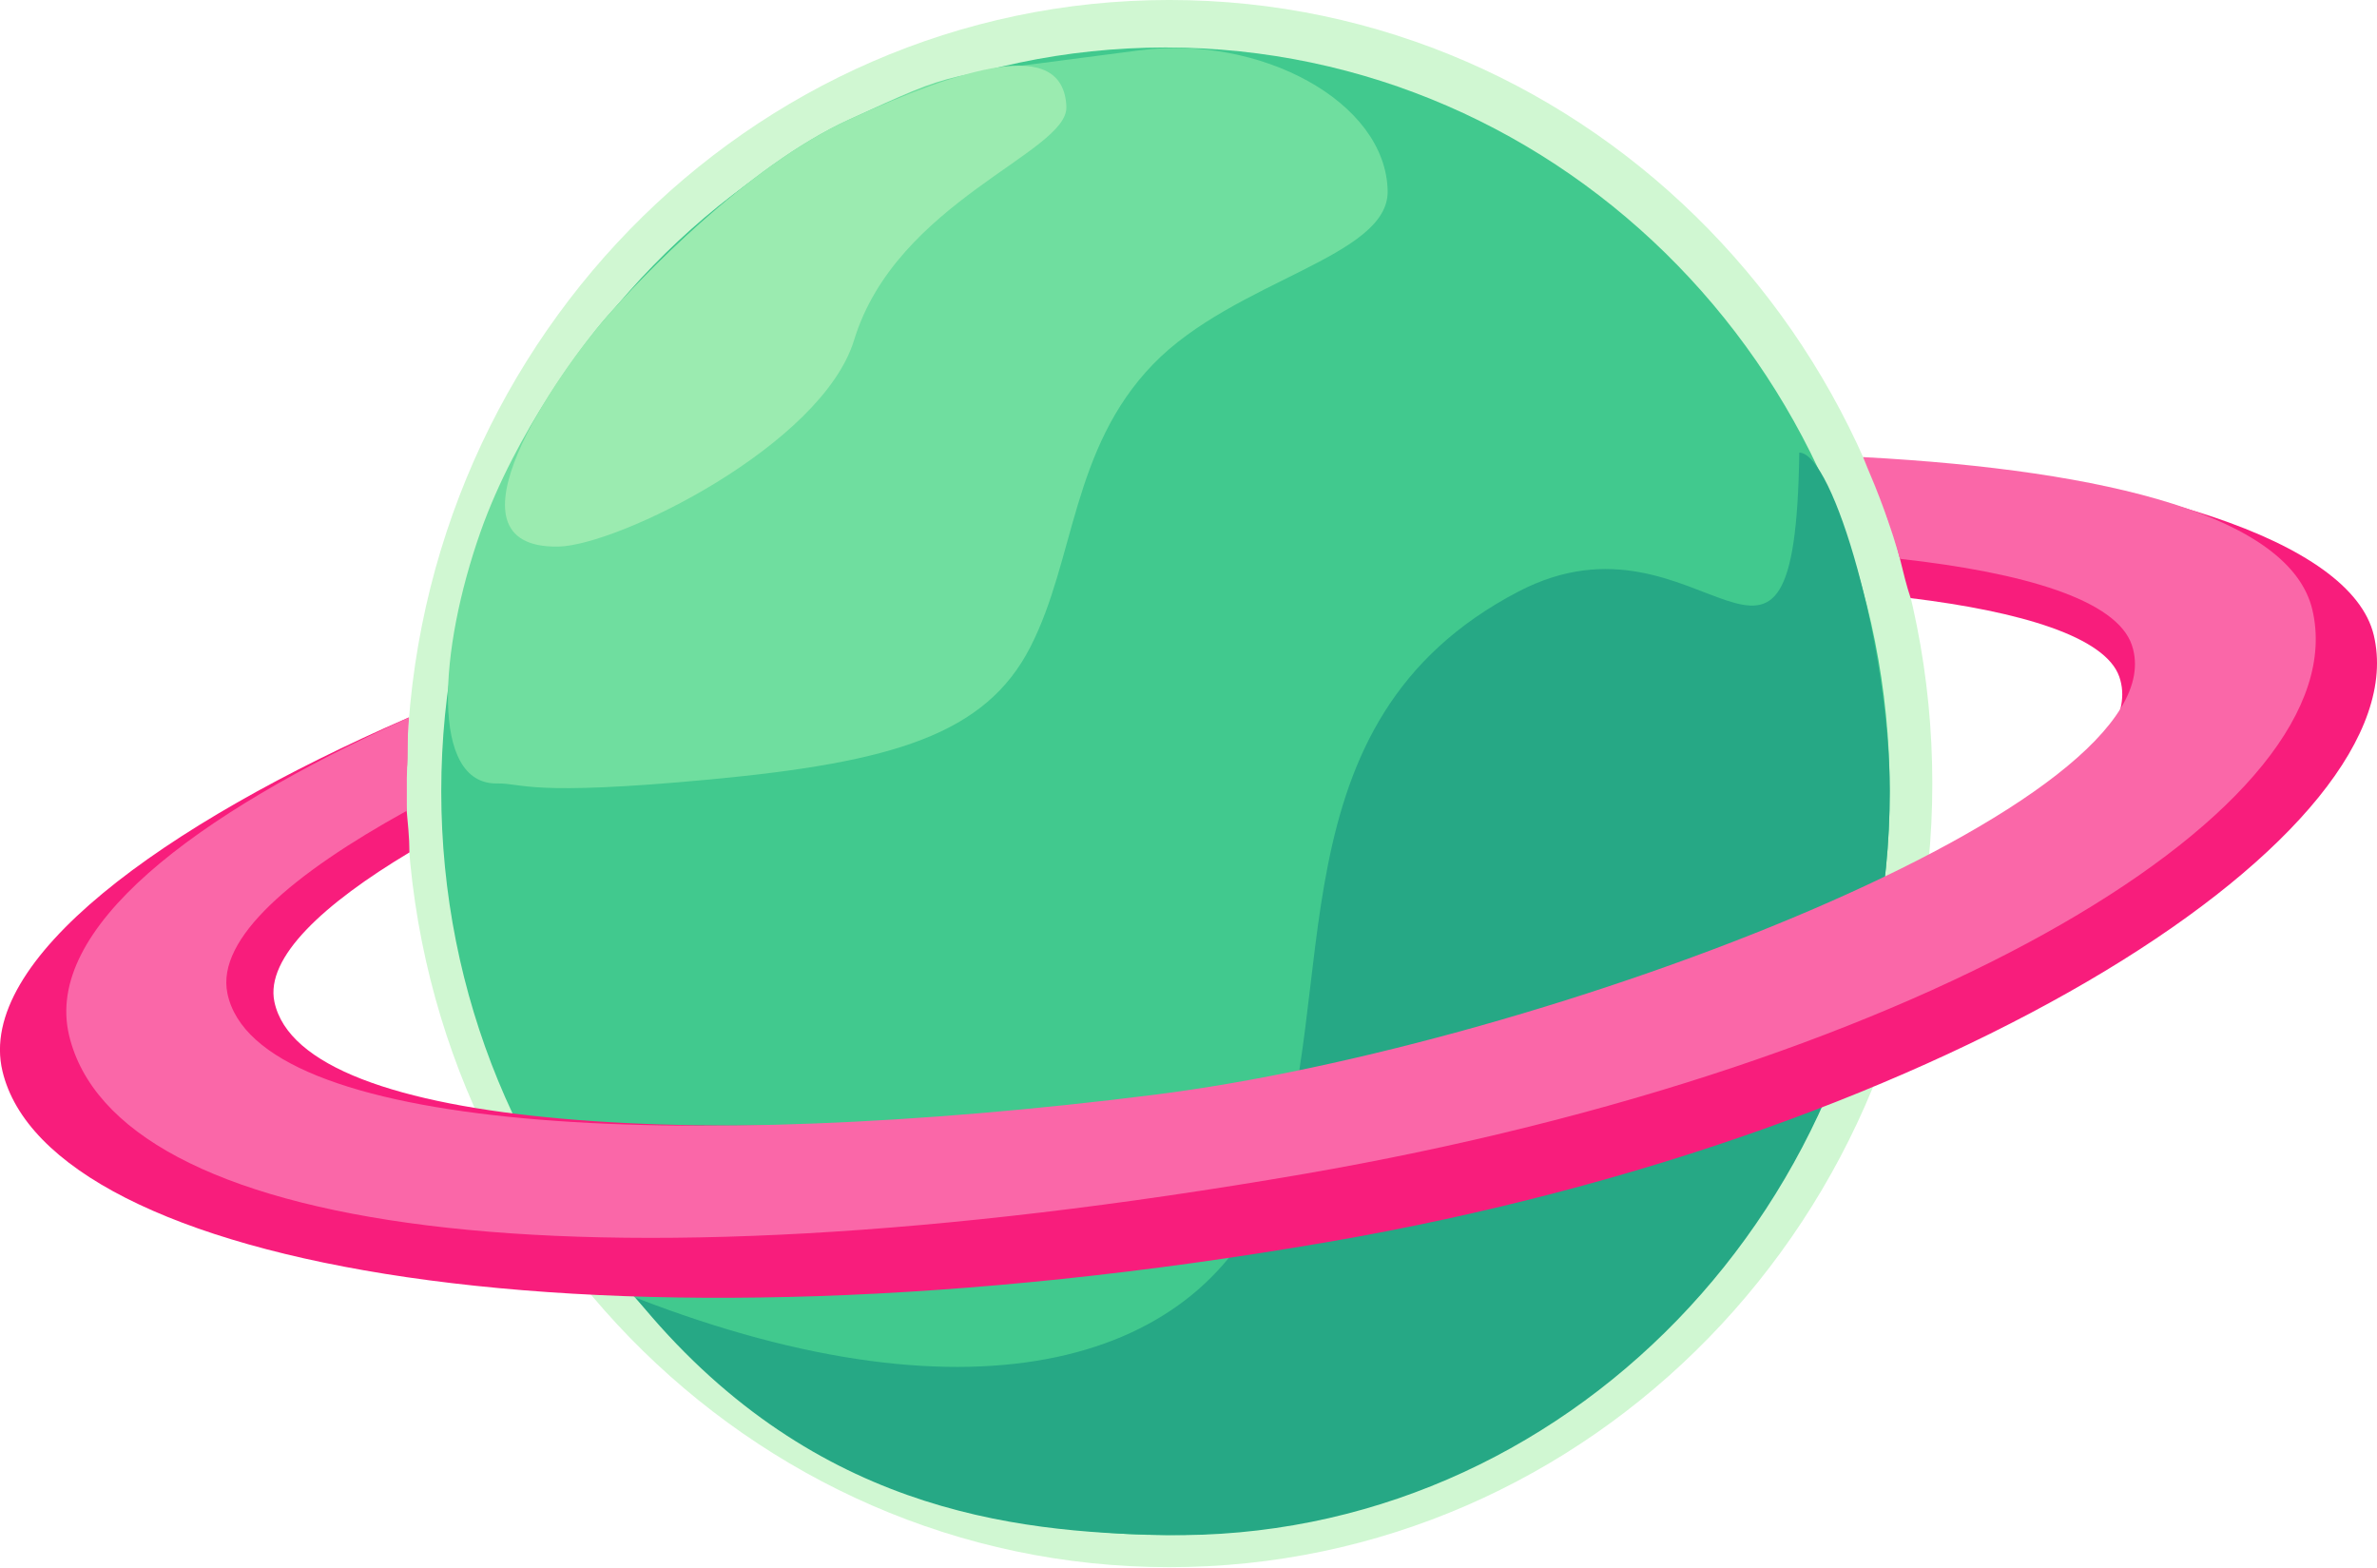
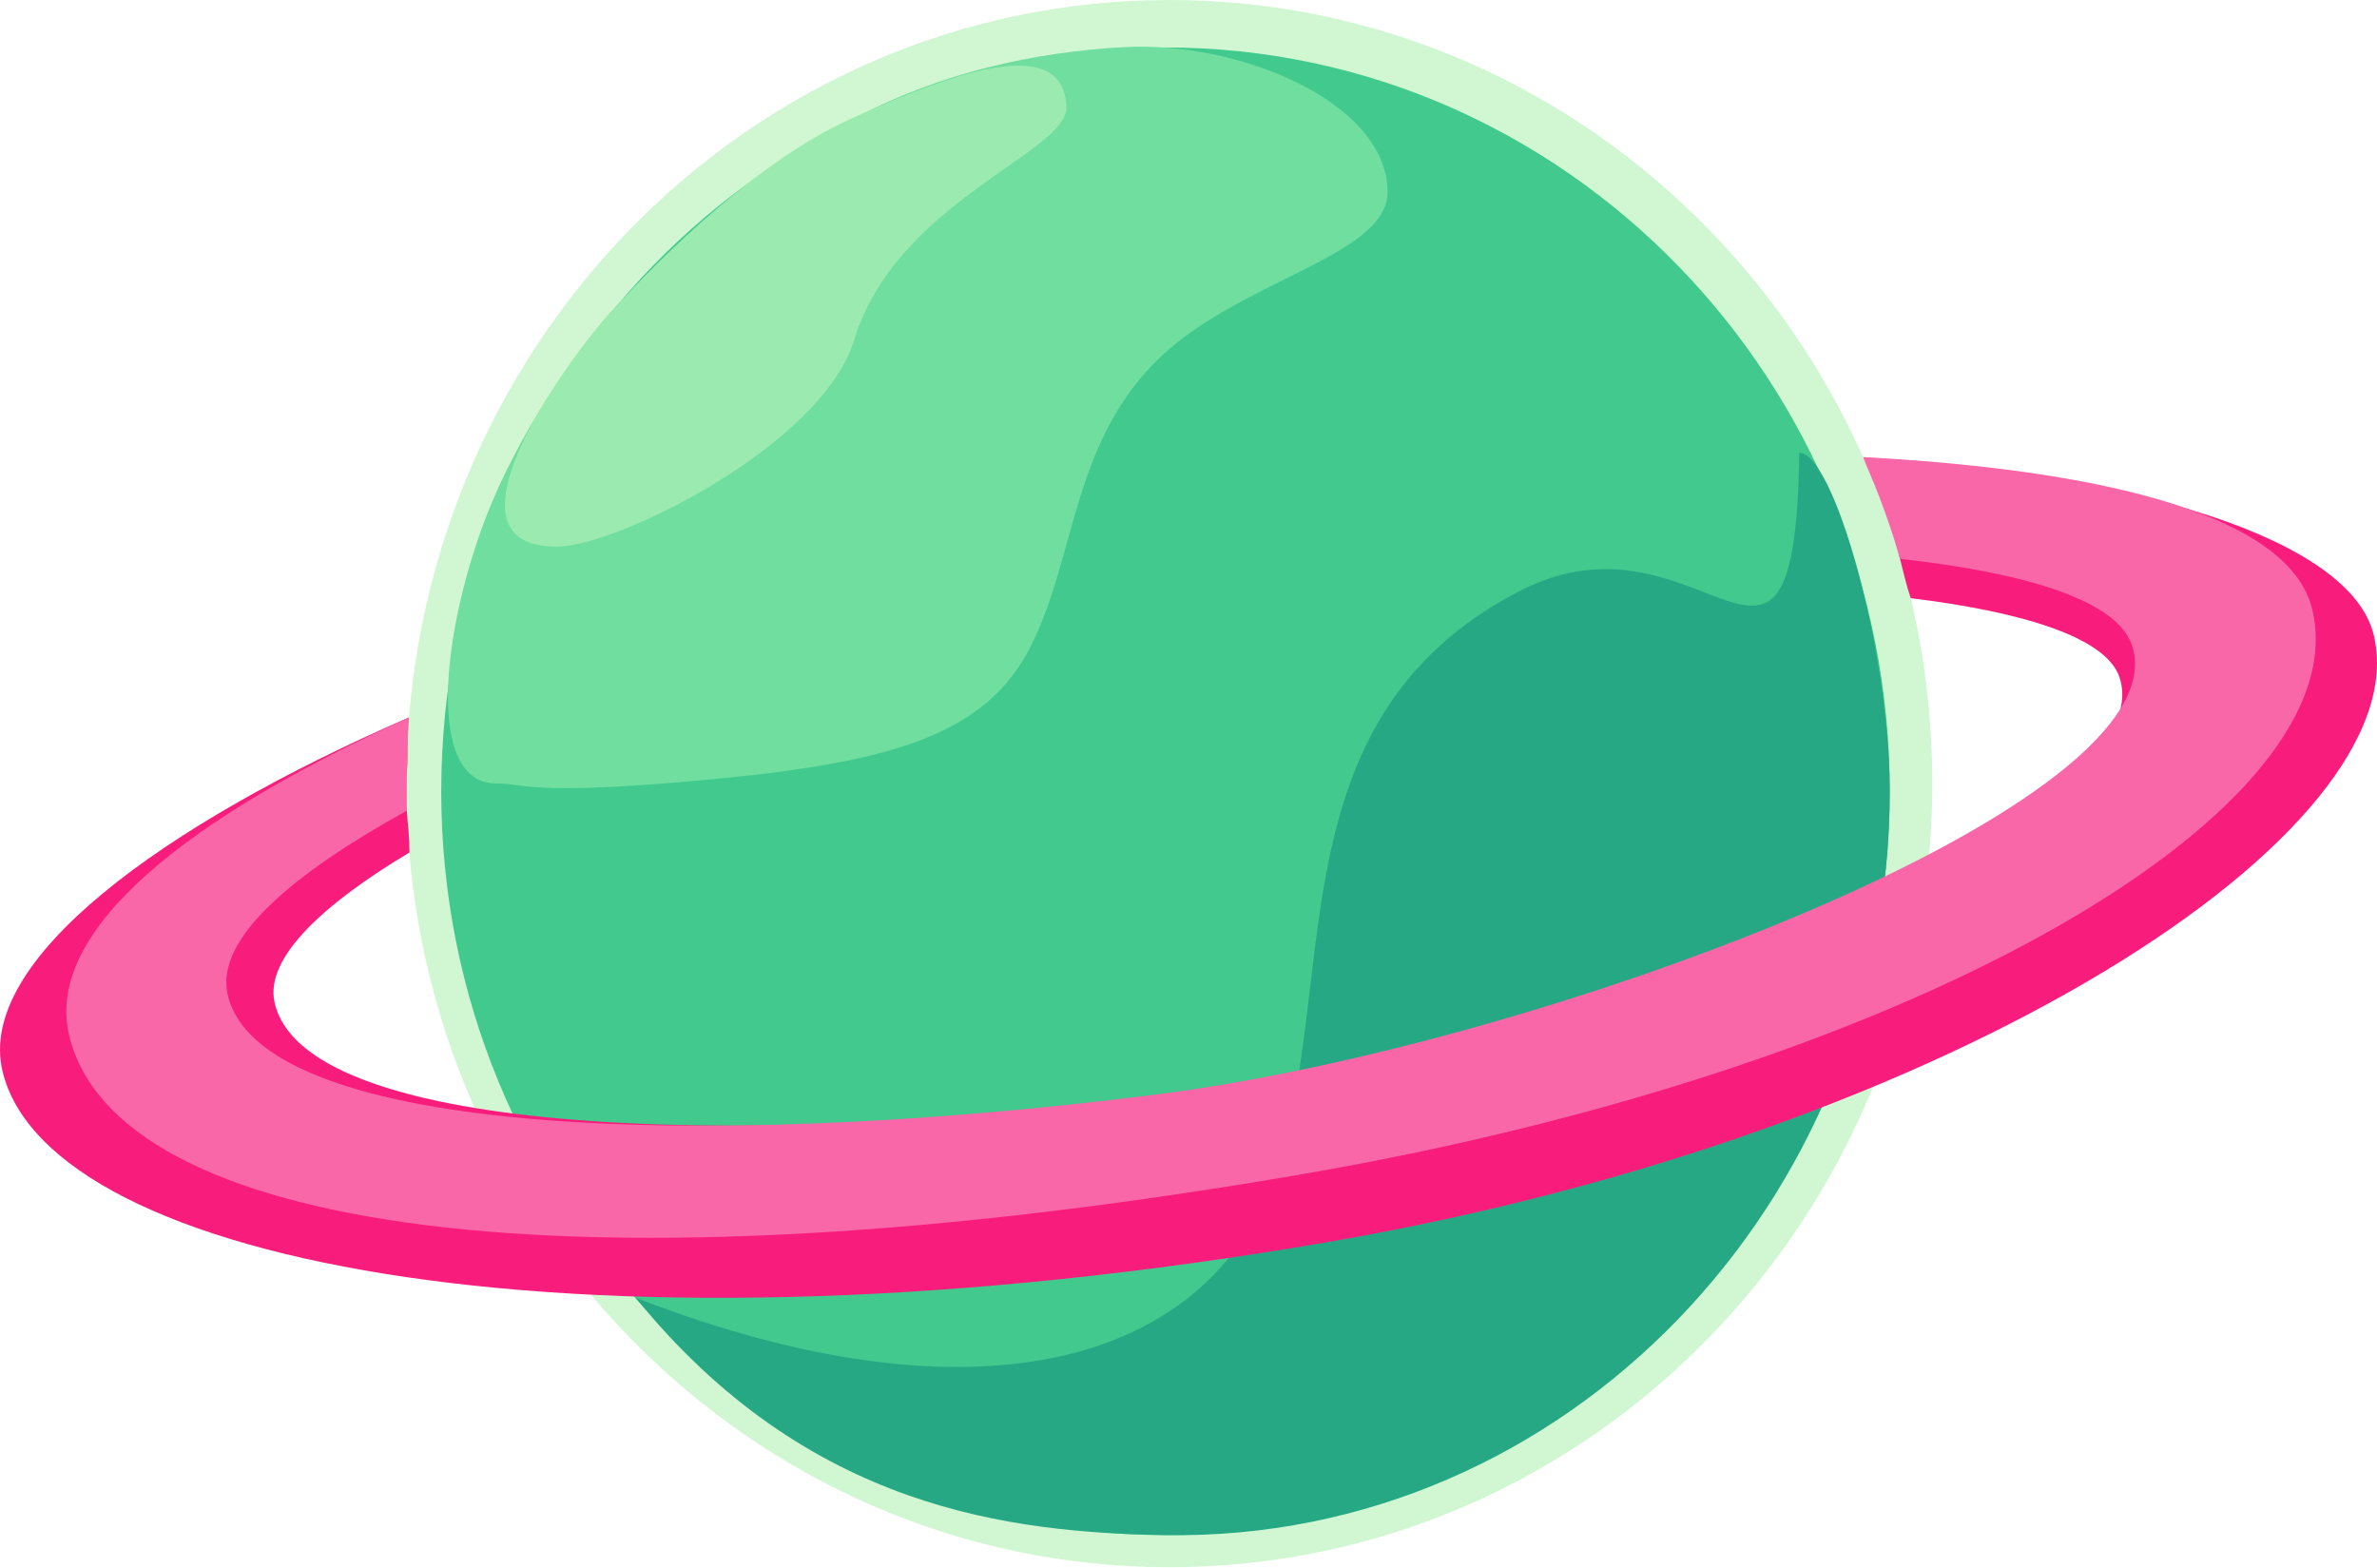
- <svg xmlns="http://www.w3.org/2000/svg" width="40.133mm" height="26.458mm" viewBox="0 0 40.133 26.458" version="1.1" id="svg1" xml:space="preserve">
+ <svg xmlns="http://www.w3.org/2000/svg" width="200.665mm" height="132.292mm" viewBox="0 0 200.665 132.292" version="1.1" id="svg1" xml:space="preserve">
  <defs id="defs1" />
-   <g id="layer1" transform="translate(25.39208,-49.67926)">
-     <ellipse style="opacity:1;fill:#d0f7d2;fill-opacity:1;stroke-width:0.131" id="path1" cx="-5.649" cy="62.908" rx="12.882" ry="13.229" />
-     <ellipse style="opacity:1;fill:#41c98e;fill-opacity:1;stroke-width:0.124" id="ellipse2" cx="-5.714" cy="63.038" rx="12.228" ry="12.557" />
-     <path id="path3" style="opacity:1;fill:#6fde9f;fill-opacity:1;stroke-width:0.124" d="m -6.149,50.529 c 2.025,-0.268 4.154,0.86 4.186,2.372 0.023,1.123 -2.584,1.504 -3.962,2.929 -1.378,1.426 -1.314,3.297 -2.071,4.773 -0.757,1.477 -2.321,1.945 -5.403,2.235 -3.082,0.29 -3.152,0.061 -3.6,0.068 -1.135,0.019 -0.983,-2.255 -0.28,-4.248 0.596,-1.69 1.76,-3.211 2.139,-3.641 0.53,-0.6 2.348,-2.532 4.095,-3.325 1.86,-0.845 1.433,-0.706 4.897,-1.164 z" />
-     <path id="ellipse3" style="opacity:1;fill:#9bebb0;fill-opacity:1;stroke-width:0.124" d="m -7.388,51.485 c 0.03,0.768 -2.869,1.596 -3.583,3.934 -0.542,1.775 -3.985,3.471 -4.996,3.488 -2.083,0.035 -0.006,-2.946 0.827,-3.889 0.53,-0.6 2.348,-2.532 4.095,-3.325 1.86,-0.845 3.611,-1.427 3.658,-0.208 z" />
-     <path id="ellipse4" style="opacity:1;fill:#26a885;fill-opacity:1;stroke-width:0.124" d="m 6.514,63.038 c 0,6.935 -5.476,12.67 -12.228,12.557 -2.6,-0.043 -6.037,-0.425 -8.946,-4.008 5.775,2.24 9.602,1.081 10.74,-1.945 1.206,-3.208 -0.063,-7.774 4.167,-9.977 3.112,-1.62 4.666,2.804 4.74,-2.345 0.578,0.009 1.527,3.311 1.527,5.717 z" />
-     <path id="path7" style="opacity:1;fill:#f81d7c;fill-opacity:1;stroke-width:0.135" d="m 6.111,57.414 c 0.184,0.292 0.297,0.86 0.404,1.119 0.131,0.318 0.214,0.833 0.352,1.244 1.858,0.227 3.289,0.652 3.523,1.328 0.858,2.481 -9.569,6.309 -15.984,7.089 -7.731,0.939 -14.702,0.586 -15.165,-1.601 -0.158,-0.75 0.838,-1.659 2.28,-2.523 -0.002,-0.526 -0.111,-0.942 -0.045,-1.404 0.022,-0.155 -0.009,-0.673 0.035,-0.875 -4.184,1.818 -7.304,4.106 -6.862,5.97 0.782,3.297 9.971,5.024 22.386,2.885 C 7.679,68.814 15.469,63.701 14.687,60.404 14.304,58.79 10.679,57.684 6.111,57.414 Z" />
-     <path id="path8" style="opacity:1;fill:#fa67a8;fill-opacity:1;stroke-width:0.135" d="m 6.064,57.397 c 0.129,0.325 0.154,0.358 0.282,0.694 0.202,0.529 0.276,0.806 0.342,1.023 2.096,0.233 3.66,0.693 3.915,1.459 0.886,2.656 -9.879,6.754 -16.501,7.588 -7.981,1.006 -15.178,0.628 -15.655,-1.714 -0.189,-0.928 1.109,-2.02 3.027,-3.079 0.007,-0.205 7.81e-4,-0.362 0.003,-0.551 0.001,-0.101 0.004,-0.211 0.008,-0.342 0.008,-0.234 0.005,-0.307 0.01,-0.4 0.004,-0.072 0.01,-0.102 0.018,-0.282 -3.652,1.645 -6.164,3.569 -5.739,5.364 0.782,3.297 8.414,4.483 20.829,2.345 C 7.246,67.667 14.43,63.268 13.649,59.971 13.277,58.403 10.224,57.62 6.079,57.397 Z" />
+   <g id="layer1" transform="translate(25.39208,-49.67927)">
+     <ellipse style="opacity:1;fill:#d0f7d2;fill-opacity:1;stroke-width:0.655" id="path1" cx="73.322" cy="115.825" rx="64.411" ry="66.146" />
+     <ellipse style="opacity:1;fill:#41c98e;fill-opacity:1;stroke-width:0.622" id="ellipse2" cx="72.998" cy="116.474" rx="61.14" ry="62.787" />
+     <path id="path3" style="opacity:1;fill:#6fde9f;fill-opacity:1;stroke-width:0.622" d="m 69.477,53.657 c 9.661,-0.538 22.12,4.57 22.276,12.132 0.116,5.615 -12.921,7.518 -19.809,14.647 -6.888,7.129 -6.571,16.483 -10.356,23.867 -3.784,7.384 -11.605,9.723 -27.017,11.173 -15.412,1.45 -15.759,0.303 -18.002,0.341 -5.674,0.094 -4.913,-11.276 -1.398,-21.239 2.98,-8.448 8.798,-16.057 10.693,-18.203 2.65,-2.999 12.394,-12.886 21.127,-16.853 7.036,-3.662 14.719,-5.433 22.486,-5.865 z" />
+     <path id="ellipse3" style="opacity:1;fill:#9bebb0;fill-opacity:1;stroke-width:0.622" d="m 64.631,58.706 c 0.15,3.839 -14.347,7.978 -17.917,19.671 -2.71,8.875 -19.924,17.357 -24.982,17.441 -10.416,0.173 -0.031,-14.73 4.133,-19.443 2.65,-2.999 11.741,-12.659 20.474,-16.626 9.3,-4.224 18.055,-7.137 18.292,-1.042 z" />
+     <path id="ellipse4" style="opacity:1;fill:#26a885;fill-opacity:1;stroke-width:0.622" d="m 134.138,116.474 c 0,34.676 -27.378,63.349 -61.14,62.787 -13.001,-0.216 -30.184,-2.127 -44.732,-20.039 28.873,11.202 48.012,5.403 53.698,-9.724 6.029,-16.039 -0.316,-38.869 20.837,-49.883 15.56,-8.102 23.328,14.022 23.701,-11.726 2.891,0.045 7.636,16.553 7.636,28.585 z" />
+     <path id="path7" style="opacity:1;fill:#f81d7c;fill-opacity:1;stroke-width:0.675" d="m 132.124,88.354 c 0.918,1.458 1.487,4.298 2.022,5.597 0.657,1.592 1.072,4.165 1.76,6.221 9.291,1.136 16.445,3.259 17.615,6.642 4.291,12.407 -47.846,31.545 -79.921,35.443 -38.656,4.697 -73.512,2.931 -75.823,-8.007 -0.792,-3.75 4.192,-8.297 11.4,-12.614 -0.009,-2.631 -0.556,-4.712 -0.224,-7.019 0.111,-0.773 -0.043,-3.364 0.176,-4.377 -20.918,9.092 -36.522,20.531 -34.312,29.849 3.91,16.484 49.855,25.118 111.931,14.427 53.216,-9.166 92.165,-34.731 88.255,-51.216 -1.914,-8.068 -20.037,-13.601 -42.879,-14.948 z" />
+     <path id="path8" style="opacity:1;fill:#fa67a8;fill-opacity:1;stroke-width:0.675" d="m 131.888,88.267 c 0.645,1.627 0.772,1.792 1.412,3.471 1.008,2.646 1.379,4.028 1.709,5.115 10.479,1.163 18.298,3.463 19.576,7.293 4.43,13.281 -49.393,33.768 -82.506,37.94 -39.906,5.028 -75.889,3.138 -78.275,-8.571 -0.945,-4.64 5.543,-10.099 15.134,-15.393 0.036,-1.024 0.004,-1.81 0.017,-2.757 0.007,-0.503 0.018,-1.056 0.041,-1.709 0.041,-1.172 0.025,-1.536 0.05,-2.001 0.019,-0.362 0.052,-0.511 0.089,-1.41 -18.258,8.227 -30.821,17.843 -28.693,26.818 3.91,16.484 42.068,22.415 104.144,11.723 53.216,-9.166 89.136,-31.163 85.226,-47.647 -1.859,-7.84 -17.124,-11.757 -37.846,-12.872 z" />
  </g>
</svg>
